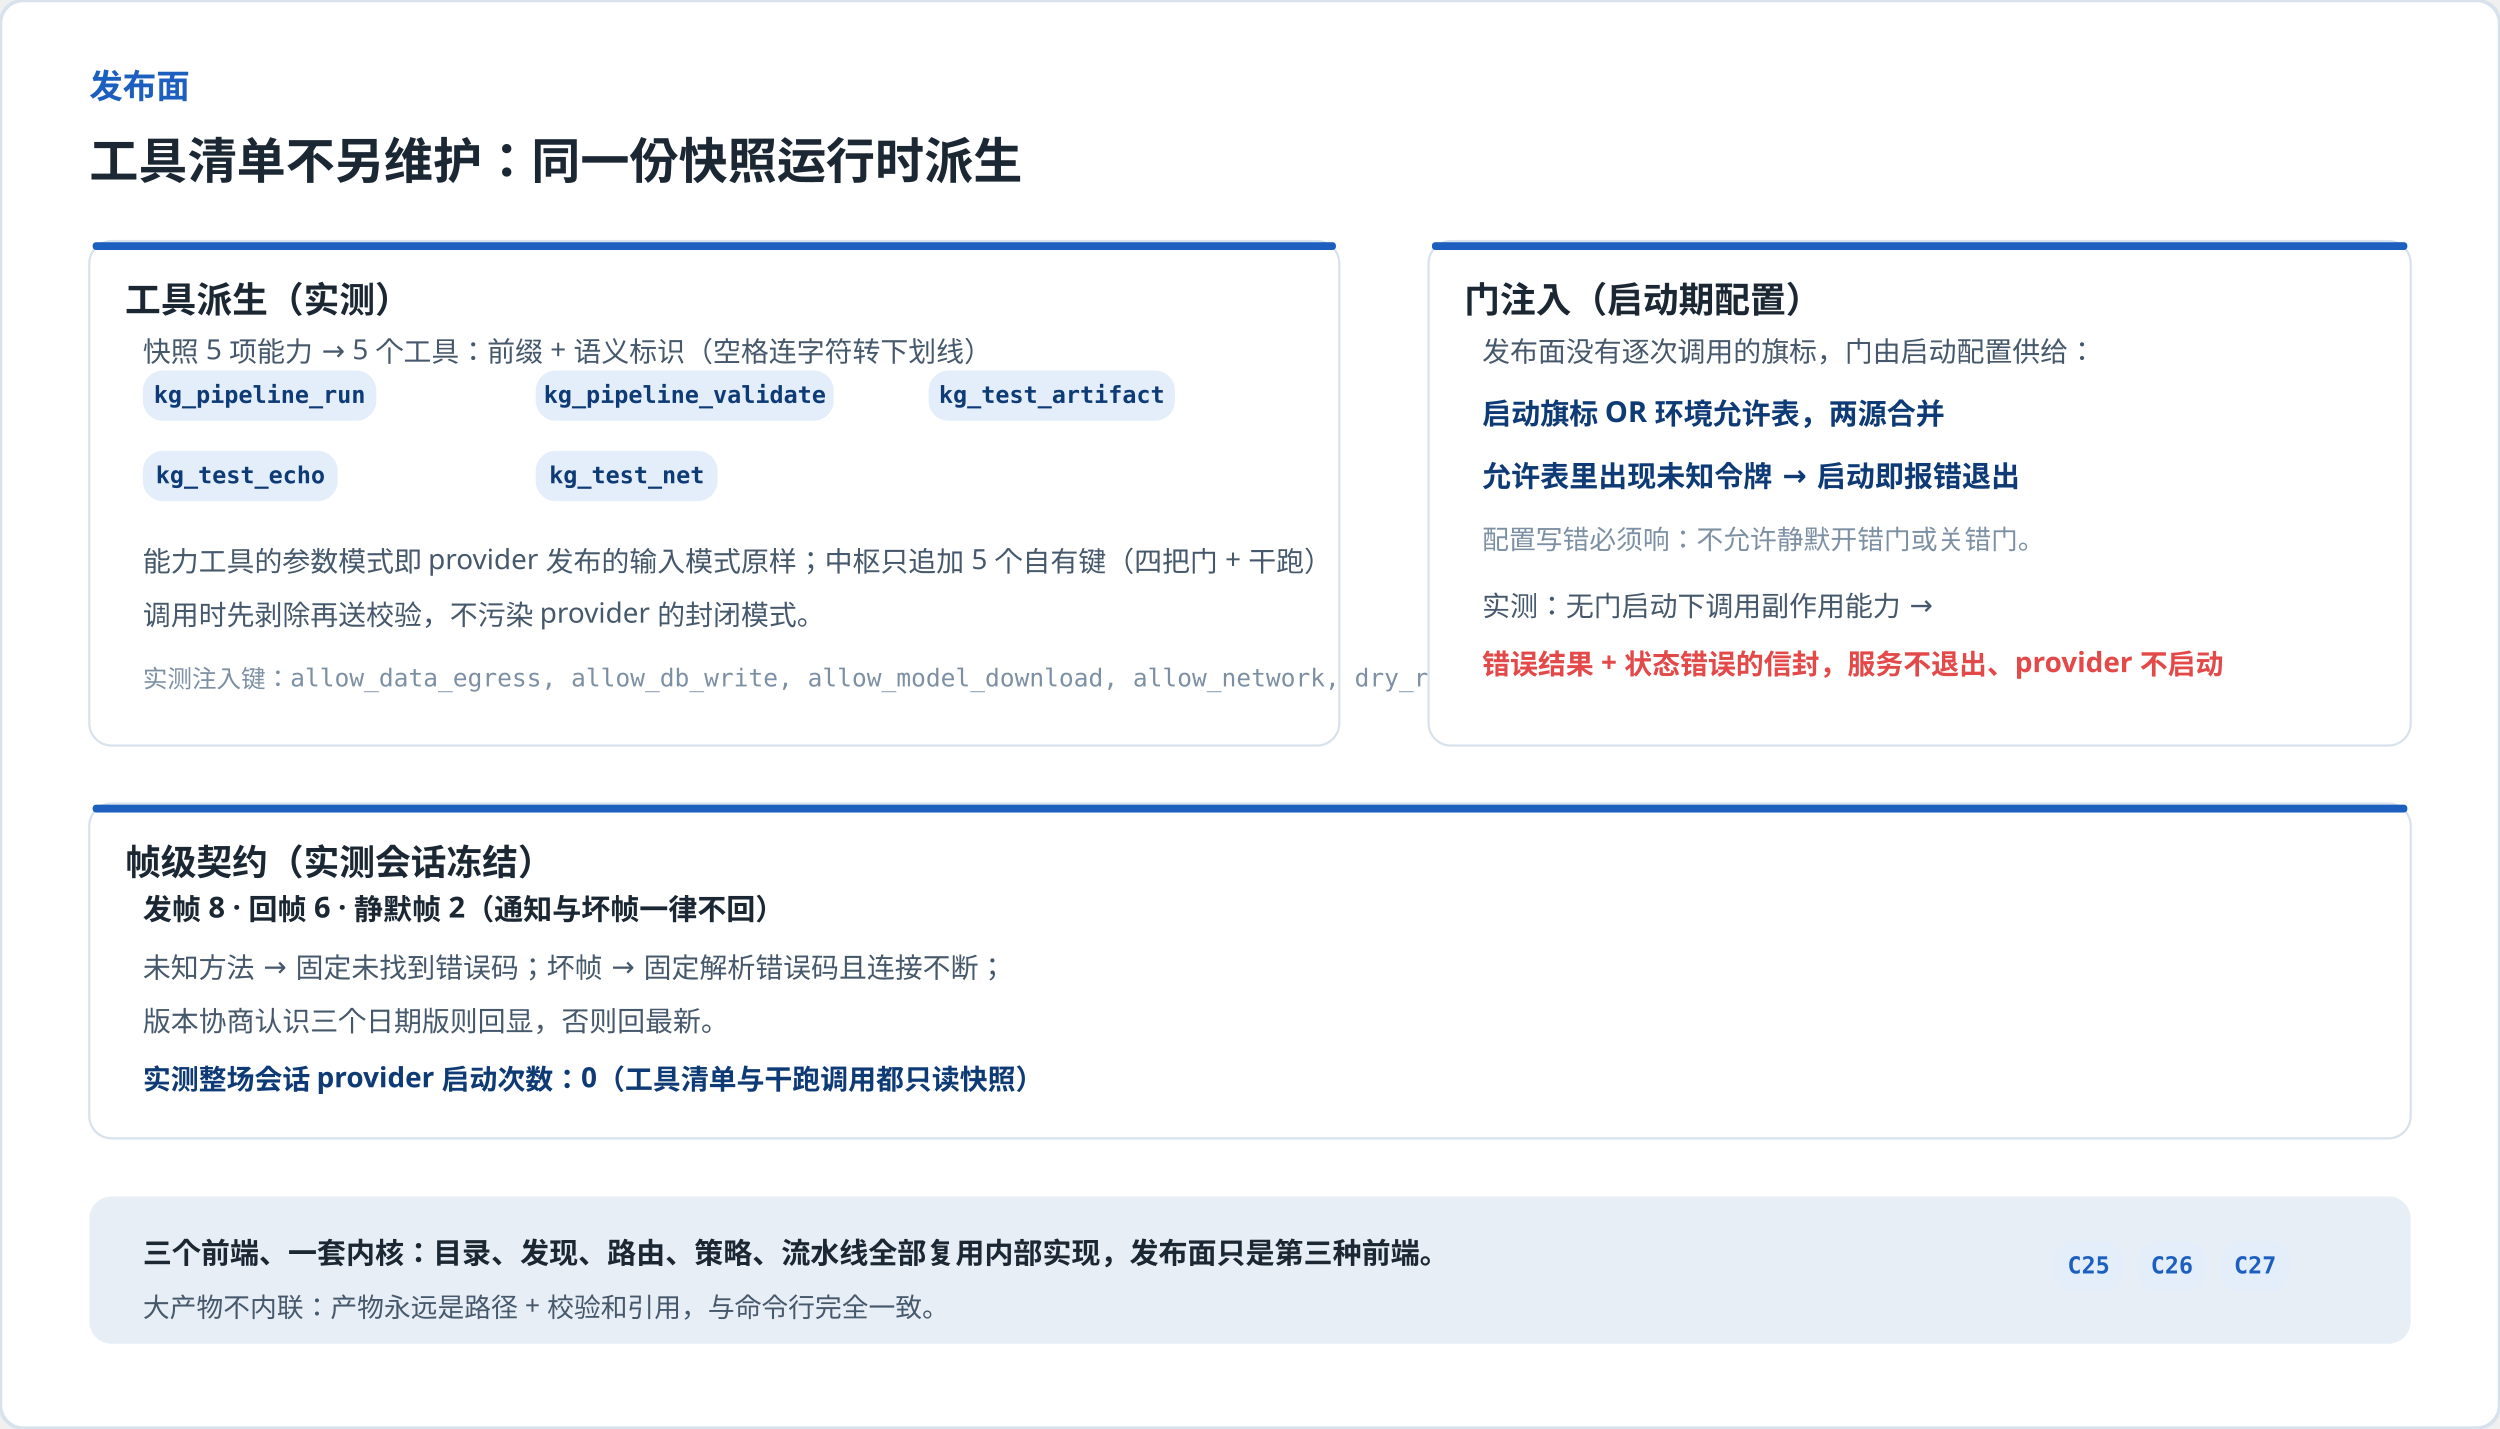
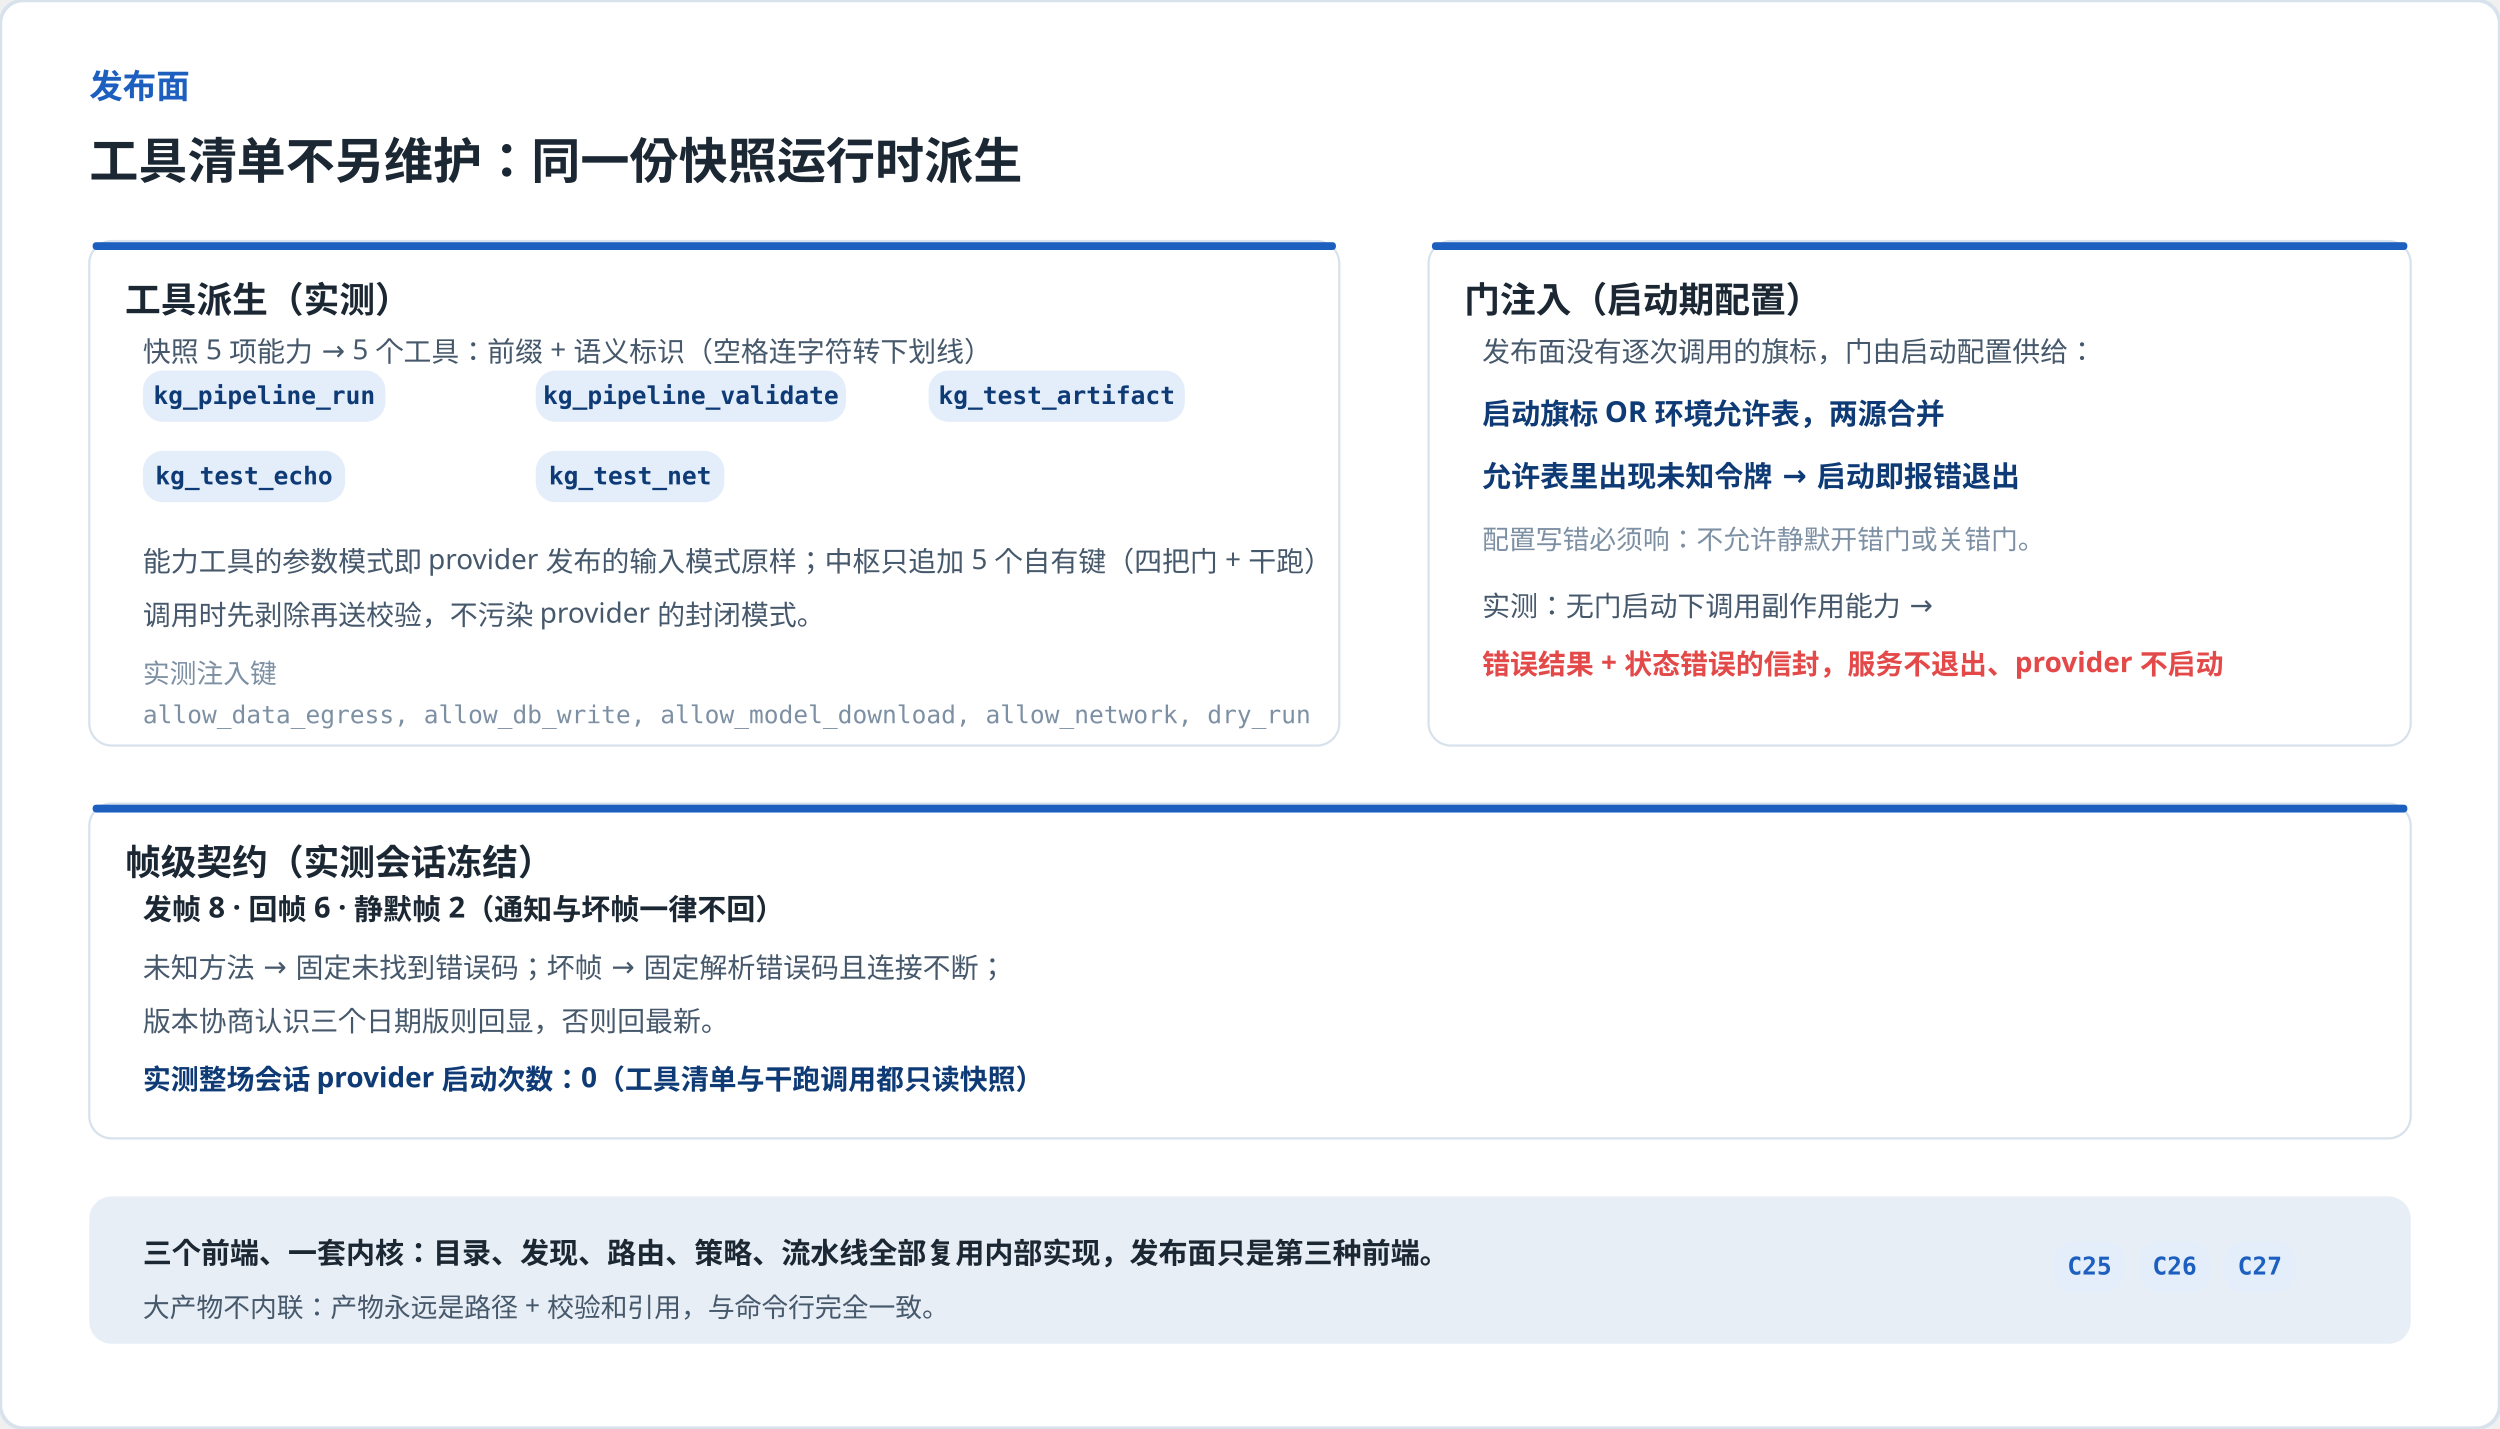
<svg xmlns="http://www.w3.org/2000/svg" width="1120" height="640" viewBox="0 0 1120 640" role="img">
  <g font-family="'PingFang SC','Hiragino Sans GB','Microsoft YaHei',sans-serif">
    <rect x="0" y="0" width="1120" height="640" rx="10" fill="#FFFFFF" stroke="#D8E2EC" stroke-width="1" />
    <rect x="0.5" y="0.5" width="1119" height="639" rx="10" fill="none" stroke="#D8E2EC" stroke-width="1" />
    <text x="40" y="44" font-size="15" fill="#1D5FBF" text-anchor="start" font-family="'PingFang SC','Hiragino Sans GB','Microsoft YaHei',sans-serif" font-weight="600">发布面</text>
    <text x="40" y="80" font-size="22" fill="#1B2733" text-anchor="start" font-family="'PingFang SC','Hiragino Sans GB','Microsoft YaHei',sans-serif" font-weight="700">工具清单不另维护：同一份快照运行时派生</text>
    <rect x="40" y="108" width="560" height="226" rx="10" fill="#FFFFFF" stroke="#D8E2EC" stroke-width="1" />
    <rect x="41.5" y="108.5" width="557" height="3.5" rx="1.5" fill="#1D5FBF" />
    <text x="56" y="140" font-size="16" fill="#1B2733" text-anchor="start" font-family="'PingFang SC','Hiragino Sans GB','Microsoft YaHei',sans-serif" font-weight="700">工具派生（实测）</text>
    <text x="64" y="162" font-size="12.5" fill="#46586B" text-anchor="start" font-family="'PingFang SC','Hiragino Sans GB','Microsoft YaHei',sans-serif">快照 5 项能力 → 5 个工具：前缀 + 语义标识（空格连字符转下划线）</text>
-     <rect x="64" y="166" width="104.6" height="22.5" rx="9" fill="#E3EEFA" />
-     <text x="116.3" y="180.5" font-size="10.5" fill="#0E3A75" text-anchor="middle" font-family="'SF Mono',Menlo,Consolas,'PingFang SC',monospace" font-weight="600">kg_pipeline_run</text>
-     <rect x="240" y="166" width="133.5" height="22.5" rx="9" fill="#E3EEFA" />
-     <text x="306.8" y="180.5" font-size="10.5" fill="#0E3A75" text-anchor="middle" font-family="'SF Mono',Menlo,Consolas,'PingFang SC',monospace" font-weight="600">kg_pipeline_validate</text>
-     <rect x="416" y="166" width="110.4" height="22.5" rx="9" fill="#E3EEFA" />
-     <text x="471.2" y="180.5" font-size="10.5" fill="#0E3A75" text-anchor="middle" font-family="'SF Mono',Menlo,Consolas,'PingFang SC',monospace" font-weight="600">kg_test_artifact</text>
-     <rect x="64" y="202" width="87.3" height="22.5" rx="9" fill="#E3EEFA" />
-     <text x="107.7" y="216.5" font-size="10.5" fill="#0E3A75" text-anchor="middle" font-family="'SF Mono',Menlo,Consolas,'PingFang SC',monospace" font-weight="600">kg_test_echo</text>
-     <rect x="240" y="202" width="81.5" height="22.5" rx="9" fill="#E3EEFA" />
-     <text x="280.8" y="216.5" font-size="10.5" fill="#0E3A75" text-anchor="middle" font-family="'SF Mono',Menlo,Consolas,'PingFang SC',monospace" font-weight="600">kg_test_net</text>
+     <rect x="64" y="166" width="108.7" height="23" rx="9" fill="#E3EEFA" />
+     <text x="118.4" y="181" font-size="11" fill="#0E3A75" text-anchor="middle" font-family="'SF Mono',Menlo,Consolas,'PingFang SC',monospace" font-weight="600">kg_pipeline_run</text>
+     <rect x="240" y="166" width="139" height="23" rx="9" fill="#E3EEFA" />
+     <text x="309.5" y="181" font-size="11" fill="#0E3A75" text-anchor="middle" font-family="'SF Mono',Menlo,Consolas,'PingFang SC',monospace" font-weight="600">kg_pipeline_validate</text>
+     <rect x="416" y="166" width="114.8" height="23" rx="9" fill="#E3EEFA" />
+     <text x="473.4" y="181" font-size="11" fill="#0E3A75" text-anchor="middle" font-family="'SF Mono',Menlo,Consolas,'PingFang SC',monospace" font-weight="600">kg_test_artifact</text>
+     <rect x="64" y="202" width="90.6" height="23" rx="9" fill="#E3EEFA" />
+     <text x="109.3" y="217" font-size="11" fill="#0E3A75" text-anchor="middle" font-family="'SF Mono',Menlo,Consolas,'PingFang SC',monospace" font-weight="600">kg_test_echo</text>
+     <rect x="240" y="202" width="84.5" height="23" rx="9" fill="#E3EEFA" />
+     <text x="282.3" y="217" font-size="11" fill="#0E3A75" text-anchor="middle" font-family="'SF Mono',Menlo,Consolas,'PingFang SC',monospace" font-weight="600">kg_test_net</text>
    <text x="64" y="256" font-size="12.5" fill="#46586B" text-anchor="start" font-family="'PingFang SC','Hiragino Sans GB','Microsoft YaHei',sans-serif">能力工具的参数模式即 provider 发布的输入模式原样；中枢只追加 5 个自有键（四把门 + 干跑）</text>
    <text x="64" y="280" font-size="12.5" fill="#46586B" text-anchor="start" font-family="'PingFang SC','Hiragino Sans GB','Microsoft YaHei',sans-serif">调用时先剥除再送校验，不污染 provider 的封闭模式。</text>
-     <text x="64" y="308" font-size="11" fill="#7C8FA3" text-anchor="start" font-family="'SF Mono',Menlo,Consolas,'PingFang SC',monospace">实测注入键：allow_data_egress, allow_db_write, allow_model_download, allow_network, dry_run</text>
+     <text x="64" y="306" font-size="12" fill="#7C8FA3" text-anchor="start" font-family="'PingFang SC','Hiragino Sans GB','Microsoft YaHei',sans-serif">实测注入键</text>
+     <text x="64" y="324" font-size="11" fill="#7C8FA3" text-anchor="start" font-family="'SF Mono',Menlo,Consolas,'PingFang SC',monospace">allow_data_egress, allow_db_write, allow_model_download, allow_network, dry_run</text>
    <rect x="640" y="108" width="440" height="226" rx="10" fill="#FFFFFF" stroke="#D8E2EC" stroke-width="1" />
    <rect x="641.5" y="108.5" width="437" height="3.5" rx="1.5" fill="#1D5FBF" />
    <text x="656" y="140" font-size="16" fill="#1B2733" text-anchor="start" font-family="'PingFang SC','Hiragino Sans GB','Microsoft YaHei',sans-serif" font-weight="700">门注入（启动期配置）</text>
    <text x="664" y="162" font-size="12.5" fill="#46586B" text-anchor="start" font-family="'PingFang SC','Hiragino Sans GB','Microsoft YaHei',sans-serif">发布面没有逐次调用的旗标，门由启动配置供给：</text>
    <text x="664" y="190" font-size="13" fill="#0E3A75" text-anchor="start" font-family="'PingFang SC','Hiragino Sans GB','Microsoft YaHei',sans-serif" font-weight="700">启动旗标 OR 环境允许表，两源合并</text>
    <text x="664" y="218" font-size="13" fill="#0E3A75" text-anchor="start" font-family="'PingFang SC','Hiragino Sans GB','Microsoft YaHei',sans-serif" font-weight="700">允许表里出现未知令牌 → 启动即报错退出</text>
    <text x="664" y="246" font-size="12" fill="#7C8FA3" text-anchor="start" font-family="'PingFang SC','Hiragino Sans GB','Microsoft YaHei',sans-serif">配置写错必须响：不允许静默开错门或关错门。</text>
    <text x="664" y="276" font-size="12.5" fill="#46586B" text-anchor="start" font-family="'PingFang SC','Hiragino Sans GB','Microsoft YaHei',sans-serif">实测：无门启动下调用副作用能力 →</text>
    <text x="664" y="302" font-size="12.5" fill="#e34948" text-anchor="start" font-family="'PingFang SC','Hiragino Sans GB','Microsoft YaHei',sans-serif" font-weight="600">错误结果 + 状态错误的信封，服务不退出、provider 不启动</text>
    <rect x="40" y="360" width="1040" height="150" rx="10" fill="#FFFFFF" stroke="#D8E2EC" stroke-width="1" />
    <rect x="41.5" y="360.5" width="1037" height="3.5" rx="1.5" fill="#1D5FBF" />
    <text x="56" y="392" font-size="16" fill="#1B2733" text-anchor="start" font-family="'PingFang SC','Hiragino Sans GB','Microsoft YaHei',sans-serif" font-weight="700">帧级契约（实测会话冻结）</text>
    <text x="64" y="412" font-size="13" fill="#1B2733" text-anchor="start" font-family="'PingFang SC','Hiragino Sans GB','Microsoft YaHei',sans-serif" font-weight="600">发帧 8 · 回帧 6 · 静默帧 2（通知与坏帧一律不回）</text>
    <text x="64" y="438" font-size="12.5" fill="#46586B" text-anchor="start" font-family="'PingFang SC','Hiragino Sans GB','Microsoft YaHei',sans-serif">未知方法 → 固定未找到错误码；坏帧 → 固定解析错误码且连接不断；</text>
    <text x="64" y="462" font-size="12.5" fill="#46586B" text-anchor="start" font-family="'PingFang SC','Hiragino Sans GB','Microsoft YaHei',sans-serif">版本协商认识三个日期版则回显，否则回最新。</text>
    <text x="64" y="488" font-size="12.5" fill="#0E3A75" text-anchor="start" font-family="'PingFang SC','Hiragino Sans GB','Microsoft YaHei',sans-serif" font-weight="700">实测整场会话 provider 启动次数：0（工具清单与干跑调用都只读快照）</text>
    <rect x="40" y="536" width="1040" height="66" rx="10" fill="#E8EEF5" />
    <text x="64" y="566" font-size="13" fill="#1B2733" text-anchor="start" font-family="'PingFang SC','Hiragino Sans GB','Microsoft YaHei',sans-serif" font-weight="600">三个前端、一套内核：目录、发现、路由、策略、流水线全部复用内部实现，发布面只是第三种前端。</text>
    <text x="64" y="590" font-size="12" fill="#46586B" text-anchor="start" font-family="'PingFang SC','Hiragino Sans GB','Microsoft YaHei',sans-serif">大产物不内联：产物永远是路径 + 校验和引用，与命令行完全一致。</text>
-     <rect x="920" y="556" width="31.3" height="22.5" rx="9" fill="#E3EEFA" />
-     <text x="935.7" y="570.5" font-size="10.5" fill="#1D5FBF" text-anchor="middle" font-family="'SF Mono',Menlo,Consolas,'PingFang SC',monospace" font-weight="600">C25</text>
-     <rect x="957.3" y="556" width="31.3" height="22.5" rx="9" fill="#E3EEFA" />
-     <text x="973" y="570.5" font-size="10.5" fill="#1D5FBF" text-anchor="middle" font-family="'SF Mono',Menlo,Consolas,'PingFang SC',monospace" font-weight="600">C26</text>
-     <rect x="994.7" y="556" width="31.3" height="22.5" rx="9" fill="#E3EEFA" />
-     <text x="1010.3" y="570.5" font-size="10.5" fill="#1D5FBF" text-anchor="middle" font-family="'SF Mono',Menlo,Consolas,'PingFang SC',monospace" font-weight="600">C27</text>
+     <rect x="920" y="556" width="32.2" height="23" rx="9" fill="#E3EEFA" />
+     <text x="936.1" y="571" font-size="11" fill="#1D5FBF" text-anchor="middle" font-family="'SF Mono',Menlo,Consolas,'PingFang SC',monospace" font-weight="600">C25</text>
+     <rect x="958.1" y="556" width="32.2" height="23" rx="9" fill="#E3EEFA" />
+     <text x="974.2" y="571" font-size="11" fill="#1D5FBF" text-anchor="middle" font-family="'SF Mono',Menlo,Consolas,'PingFang SC',monospace" font-weight="600">C26</text>
+     <rect x="996.3" y="556" width="32.2" height="23" rx="9" fill="#E3EEFA" />
+     <text x="1012.4" y="571" font-size="11" fill="#1D5FBF" text-anchor="middle" font-family="'SF Mono',Menlo,Consolas,'PingFang SC',monospace" font-weight="600">C27</text>
  </g>
</svg>
